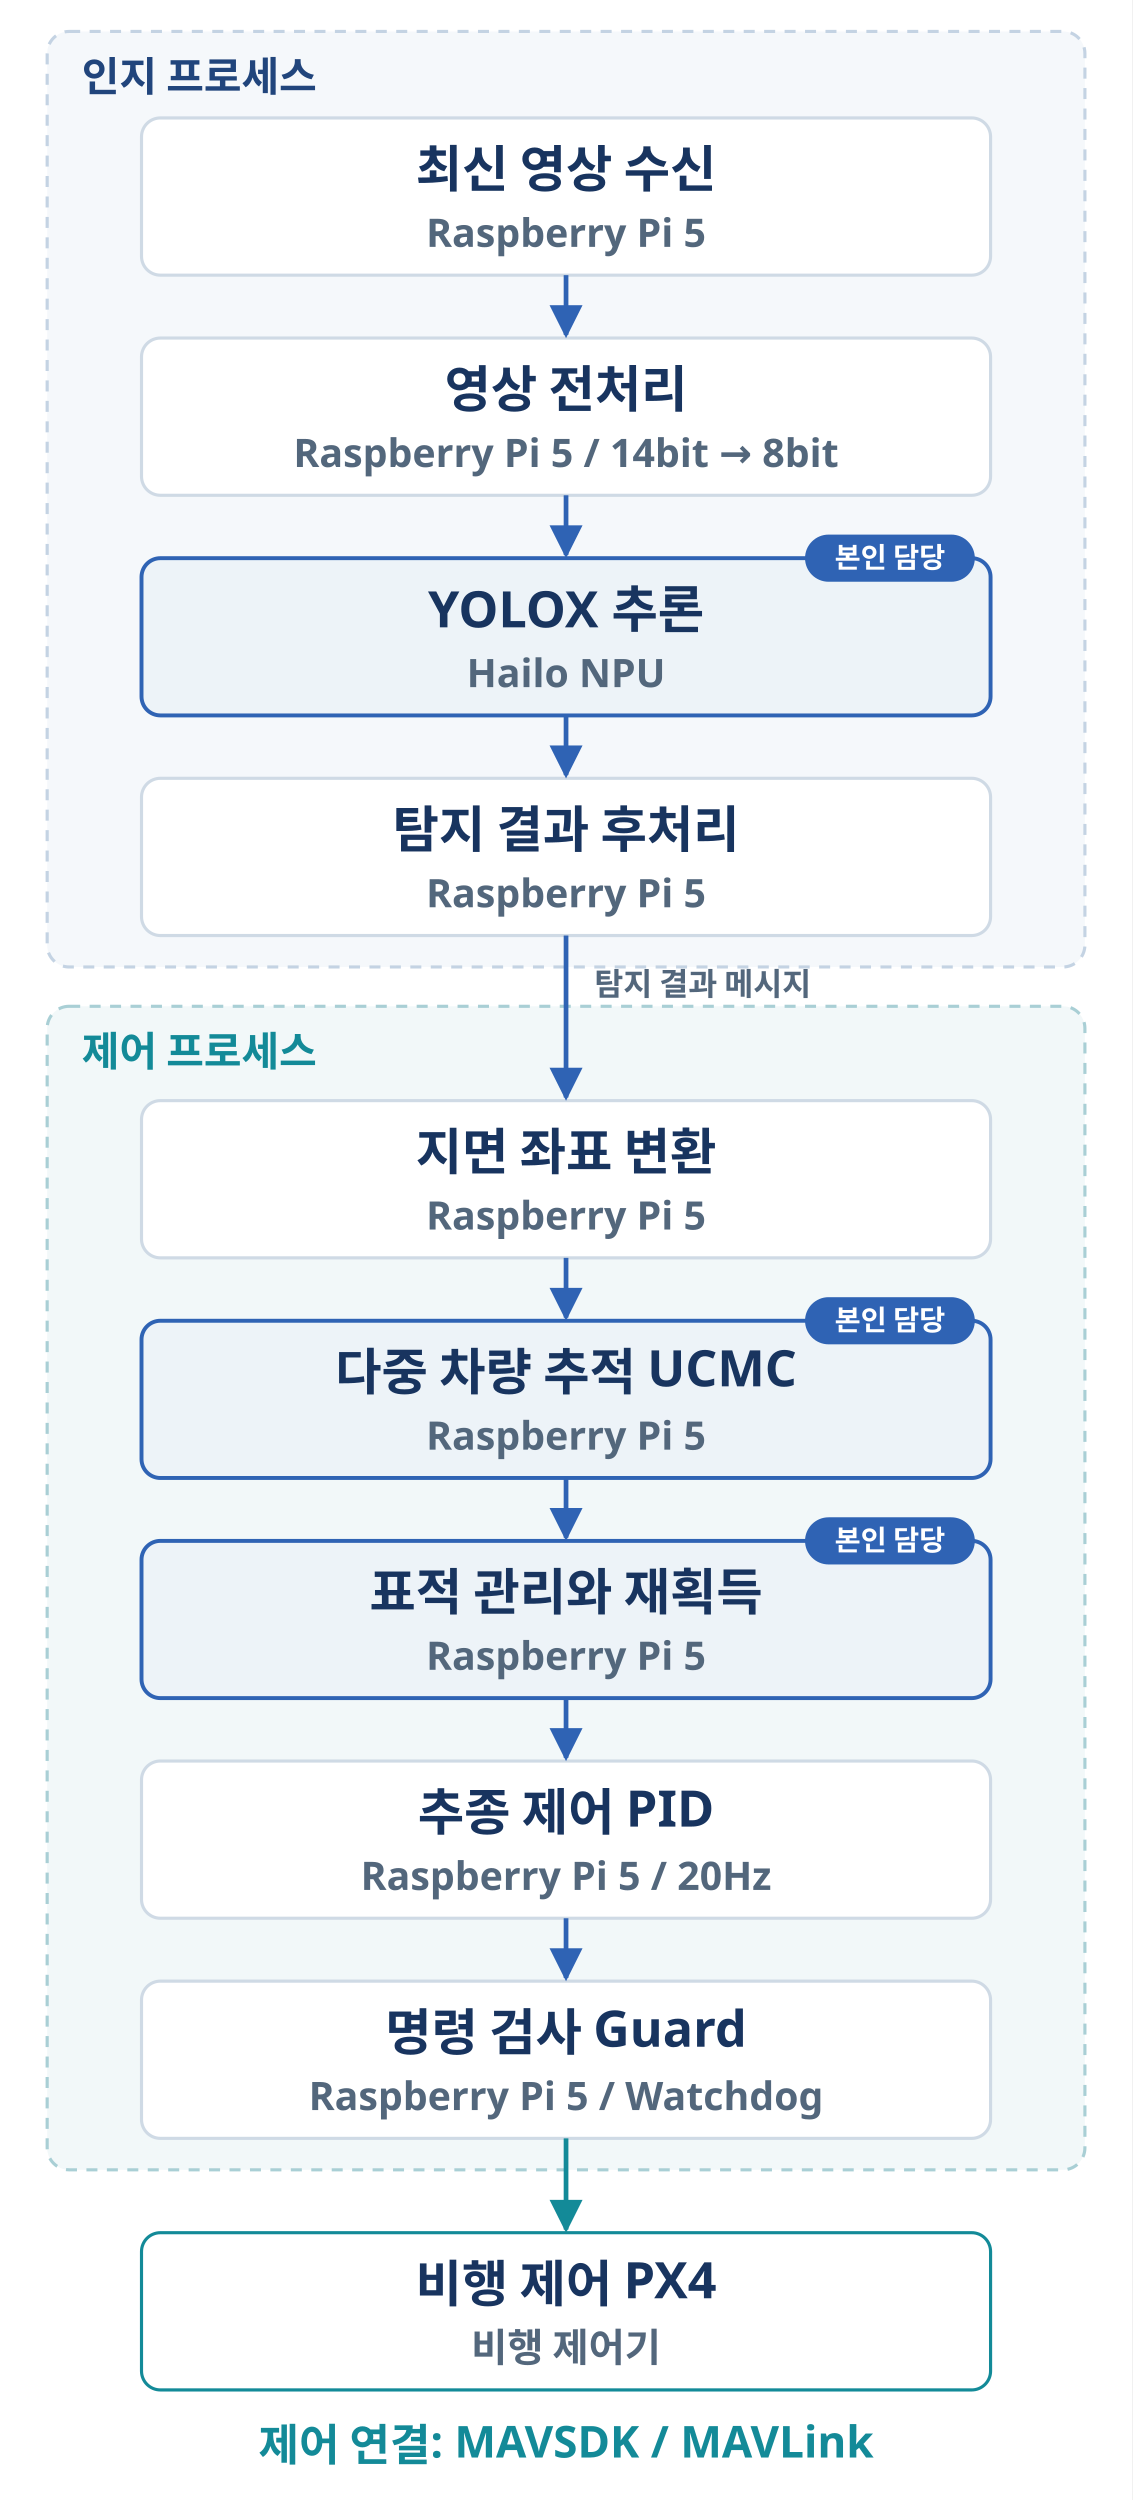
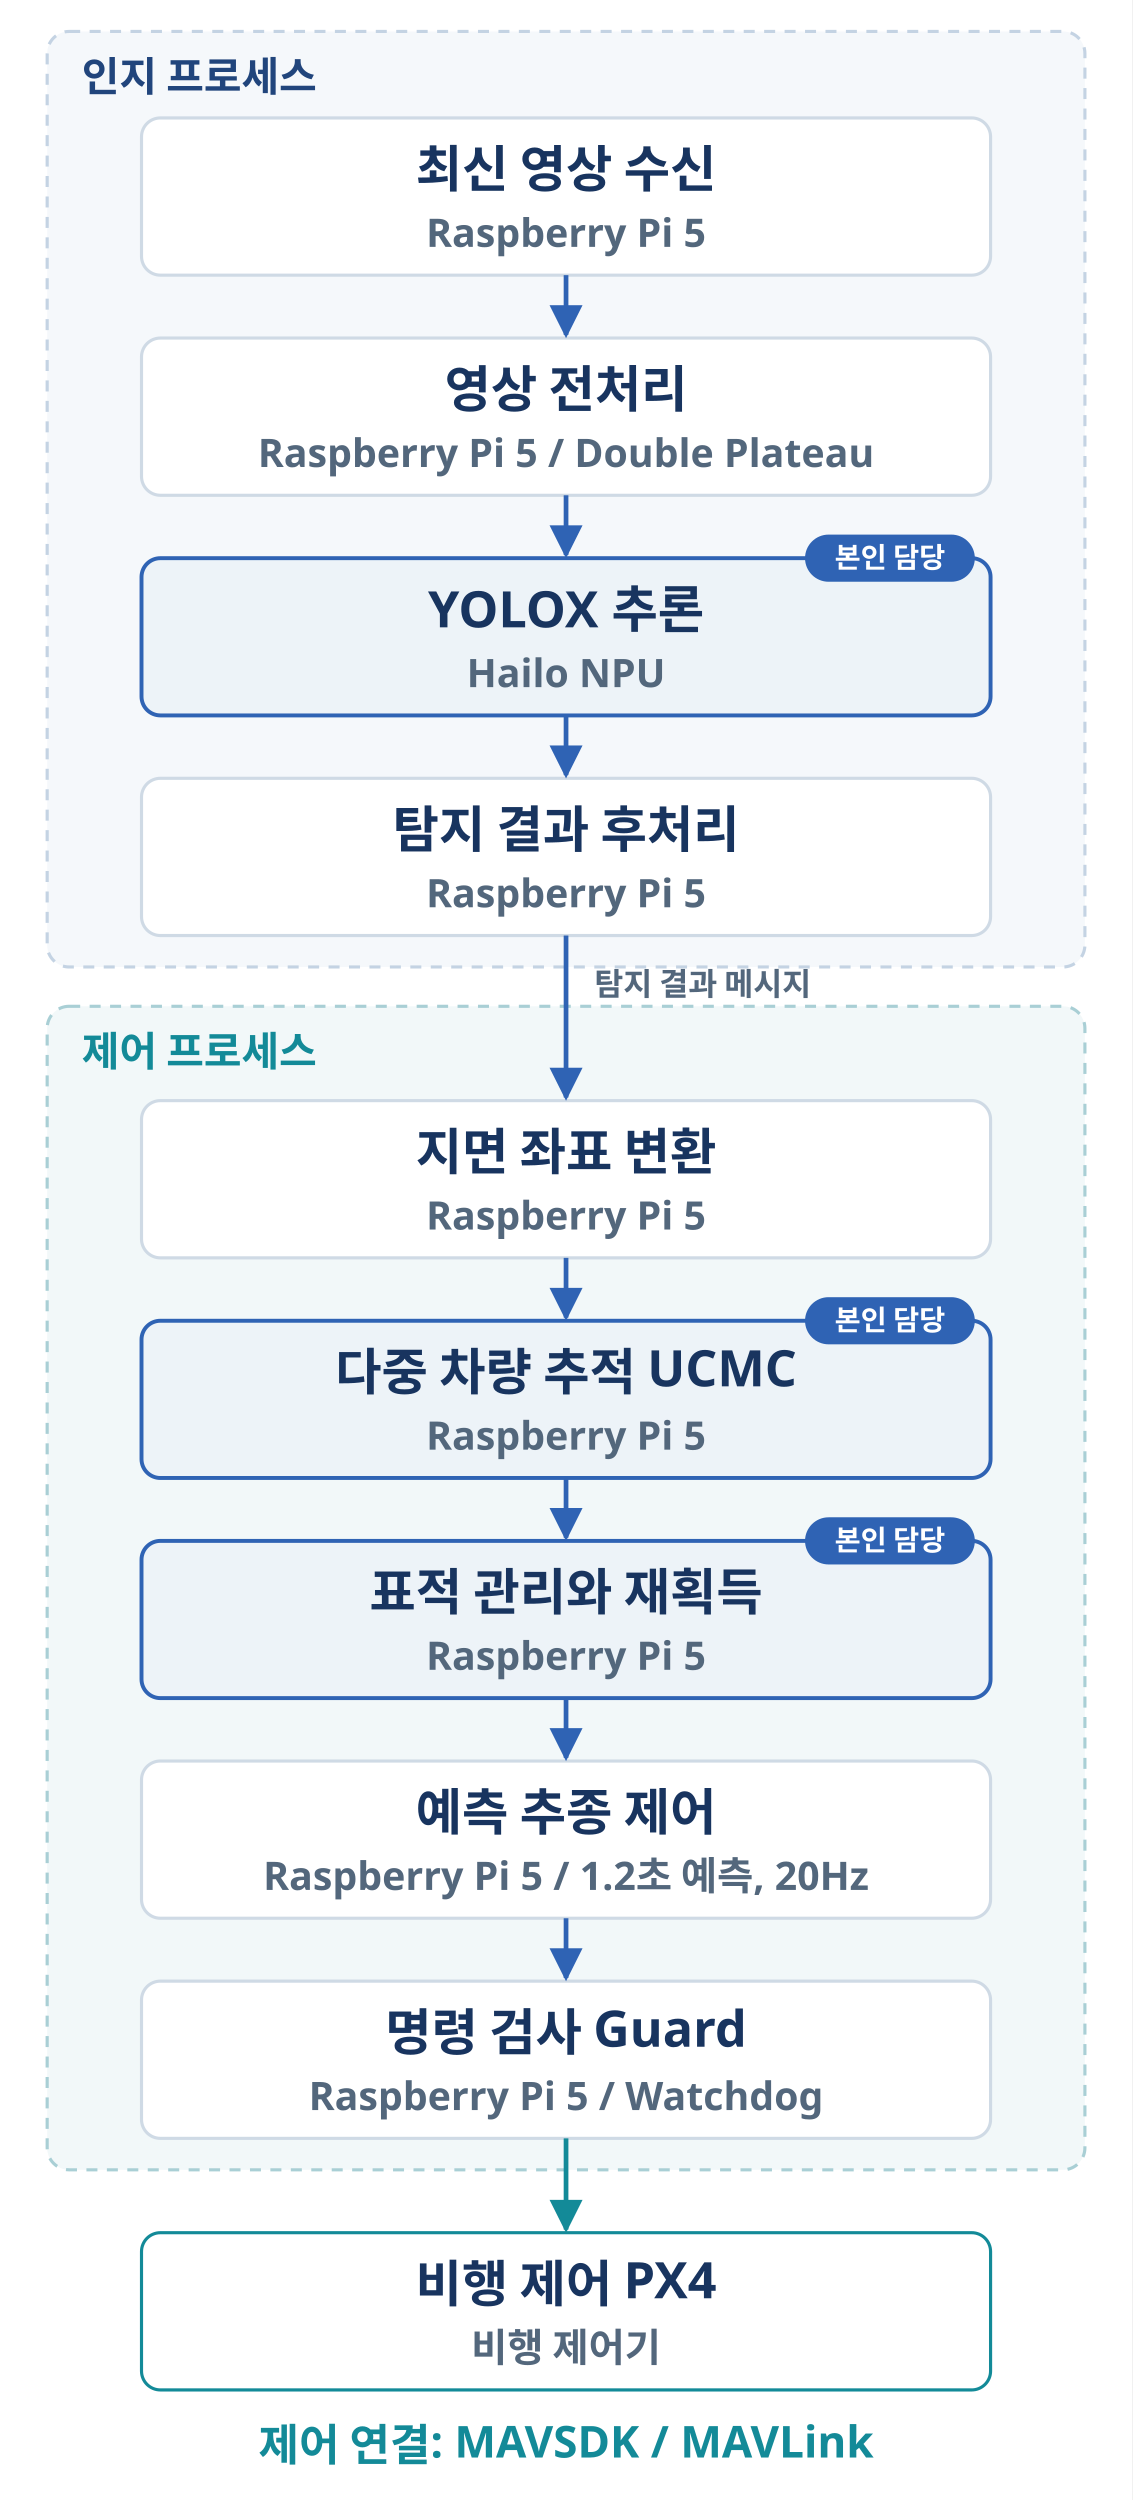
<svg xmlns="http://www.w3.org/2000/svg" width="720" height="1590" viewBox="0 0 720 1590" role="img" aria-labelledby="title desc">
  <defs>
    <marker id="blue" viewBox="0 0 10 10" refX="9" refY="5" markerWidth="7" markerHeight="7" orient="auto">
      <path d="M0 0 10 5 0 10Z" fill="#2f63b4" />
    </marker>
    <marker id="teal" viewBox="0 0 10 10" refX="9" refY="5" markerWidth="7" markerHeight="7" orient="auto">
      <path d="M0 0 10 5 0 10Z" fill="#138a98" />
    </marker>
  </defs>
  <style>text{font-family:Pretendard,"Noto Sans KR","Malgun Gothic",sans-serif;font-weight:650}</style>
  <rect width="720" height="1590" fill="#fff" />
  <rect x="30" y="20" width="660" height="595" rx="14" fill="#f5f8fb" stroke="#c4d3e3" stroke-width="2" stroke-dasharray="7 6" />
  <text x="52" y="58" font-size="26" fill="#21457c">인지 프로세스</text>
  <rect x="30" y="640" width="660" height="740" rx="14" fill="#f2f8f9" stroke="#a9cfd5" stroke-width="2" stroke-dasharray="7 6" />
  <text x="52" y="678" font-size="26" fill="#138a98">제어 프로세스</text>
  <rect x="90" y="75" width="540" height="100" rx="12" fill="#fff" stroke="#cfdae5" stroke-width="2" />
  <text x="360" y="119" text-anchor="middle" font-size="32" fill="#18345f">최신 영상 수신</text>
  <text x="360" y="157" text-anchor="middle" font-size="25" fill="#53677c">Raspberry Pi 5</text>
  <rect x="90" y="215" width="540" height="100" rx="12" fill="#fff" stroke="#cfdae5" stroke-width="2" />
  <text x="360" y="259" text-anchor="middle" font-size="32" fill="#18345f">영상 전처리</text>
-   <text x="360" y="297" text-anchor="middle" font-size="25" fill="#53677c">Raspberry Pi 5 / 14bit → 8bit</text>
+   <text x="360" y="297" text-anchor="middle" font-size="25" fill="#53677c">Raspberry Pi 5 / Double Plateau</text>
  <rect x="90" y="355" width="540" height="100" rx="12" fill="#edf3f8" stroke="#2f63b4" stroke-width="2.5" />
  <text x="360" y="399" text-anchor="middle" font-size="32" fill="#18345f">YOLOX 추론</text>
  <text x="360" y="437" text-anchor="middle" font-size="25" fill="#53677c">Hailo NPU</text>
  <rect x="512" y="340" width="108" height="30" rx="15" fill="#2f63b4" />
  <text x="566" y="361" text-anchor="middle" font-size="18" fill="#fff">본인 담당</text>
  <rect x="90" y="495" width="540" height="100" rx="12" fill="#fff" stroke="#cfdae5" stroke-width="2" />
  <text x="360" y="539" text-anchor="middle" font-size="32" fill="#18345f">탐지 결과 후처리</text>
  <text x="360" y="577" text-anchor="middle" font-size="25" fill="#53677c">Raspberry Pi 5</text>
  <rect x="90" y="700" width="540" height="100" rx="12" fill="#fff" stroke="#cfdae5" stroke-width="2" />
  <text x="360" y="744" text-anchor="middle" font-size="32" fill="#18345f">지면 좌표 변환</text>
  <text x="360" y="782" text-anchor="middle" font-size="25" fill="#53677c">Raspberry Pi 5</text>
  <rect x="90" y="840" width="540" height="100" rx="12" fill="#edf3f8" stroke="#2f63b4" stroke-width="2.5" />
  <text x="360" y="884" text-anchor="middle" font-size="32" fill="#18345f">다중 차량 추적 UCMC</text>
  <text x="360" y="922" text-anchor="middle" font-size="25" fill="#53677c">Raspberry Pi 5</text>
  <rect x="512" y="825" width="108" height="30" rx="15" fill="#2f63b4" />
  <text x="566" y="846" text-anchor="middle" font-size="18" fill="#fff">본인 담당</text>
  <rect x="90" y="980" width="540" height="100" rx="12" fill="#edf3f8" stroke="#2f63b4" stroke-width="2.5" />
  <text x="360" y="1024" text-anchor="middle" font-size="32" fill="#18345f">표적 관리와 재획득</text>
  <text x="360" y="1062" text-anchor="middle" font-size="25" fill="#53677c">Raspberry Pi 5</text>
  <rect x="512" y="965" width="108" height="30" rx="15" fill="#2f63b4" />
  <text x="566" y="986" text-anchor="middle" font-size="18" fill="#fff">본인 담당</text>
  <rect x="90" y="1120" width="540" height="100" rx="12" fill="#fff" stroke="#cfdae5" stroke-width="2" />
-   <text x="360" y="1164" text-anchor="middle" font-size="32" fill="#18345f">추종 제어 PID</text>
-   <text x="360" y="1202" text-anchor="middle" font-size="25" fill="#53677c">Raspberry Pi 5 / 20Hz</text>
+   <text x="360" y="1164" text-anchor="middle" font-size="32" fill="#18345f">예측 추종 제어</text>
+   <text x="360" y="1202" text-anchor="middle" font-size="25" fill="#53677c">Raspberry Pi 5 / 1.2초 예측, 20Hz</text>
  <rect x="90" y="1260" width="540" height="100" rx="12" fill="#fff" stroke="#cfdae5" stroke-width="2" />
  <text x="360" y="1304" text-anchor="middle" font-size="32" fill="#18345f">명령 검사 Guard</text>
  <text x="360" y="1342" text-anchor="middle" font-size="25" fill="#53677c">Raspberry Pi 5 / Watchdog</text>
  <rect x="90" y="1420" width="540" height="100" rx="12" fill="#fff" stroke="#138a98" stroke-width="2" />
  <text x="360" y="1464" text-anchor="middle" font-size="32" fill="#18345f">비행 제어 PX4</text>
  <text x="360" y="1502" text-anchor="middle" font-size="25" fill="#53677c">비행 제어기</text>
  <path d="M360 175V213" fill="none" stroke="#2f63b4" stroke-width="3" marker-end="url(#blue)" />
  <path d="M360 315V353" fill="none" stroke="#2f63b4" stroke-width="3" marker-end="url(#blue)" />
  <path d="M360 455V493" fill="none" stroke="#2f63b4" stroke-width="3" marker-end="url(#blue)" />
  <path d="M360 595V698" fill="none" stroke="#2f63b4" stroke-width="3" marker-end="url(#blue)" />
  <path d="M360 800V838" fill="none" stroke="#2f63b4" stroke-width="3" marker-end="url(#blue)" />
  <path d="M360 940V978" fill="none" stroke="#2f63b4" stroke-width="3" marker-end="url(#blue)" />
  <path d="M360 1080V1118" fill="none" stroke="#2f63b4" stroke-width="3" marker-end="url(#blue)" />
  <path d="M360 1220V1258" fill="none" stroke="#2f63b4" stroke-width="3" marker-end="url(#blue)" />
  <path d="M360 1360V1418" fill="none" stroke="#138a98" stroke-width="3" marker-end="url(#teal)" />
  <text x="378" y="633" font-size="20" fill="#53677c">탐지 결과 메시지</text>
  <text x="360" y="1565" text-anchor="middle" font-size="28" fill="#138a98">제어 연결: MAVSDK / MAVLink</text>
</svg>
